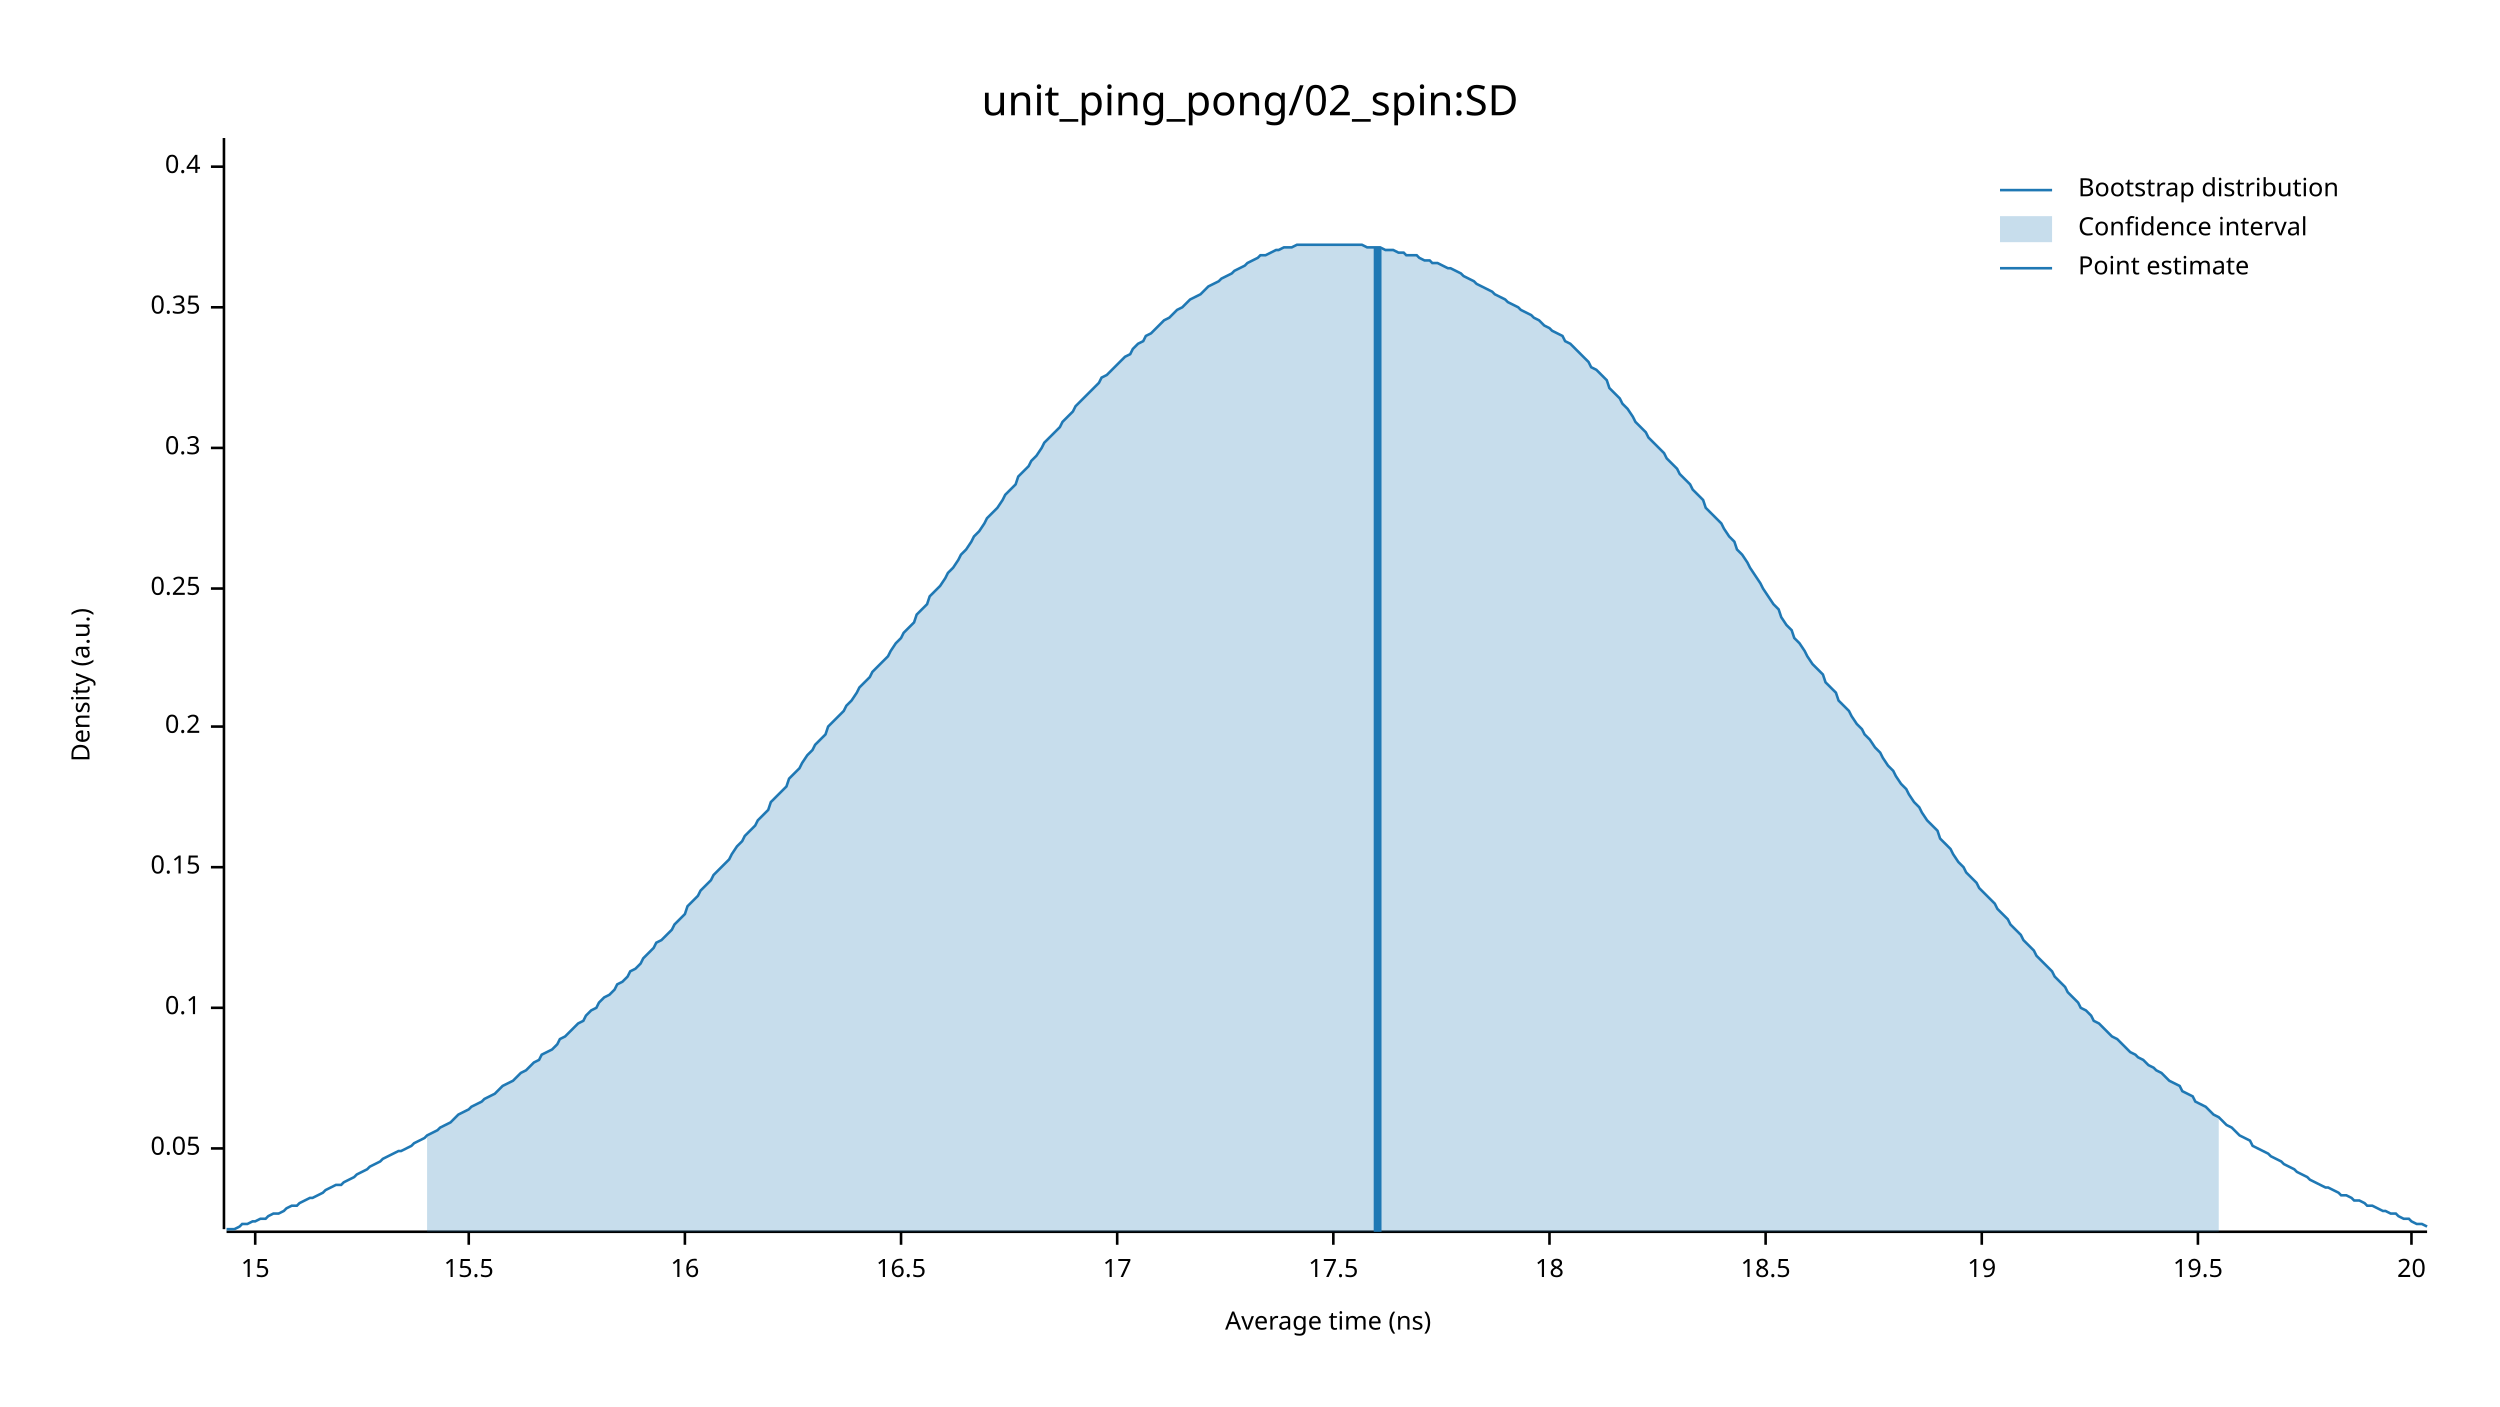
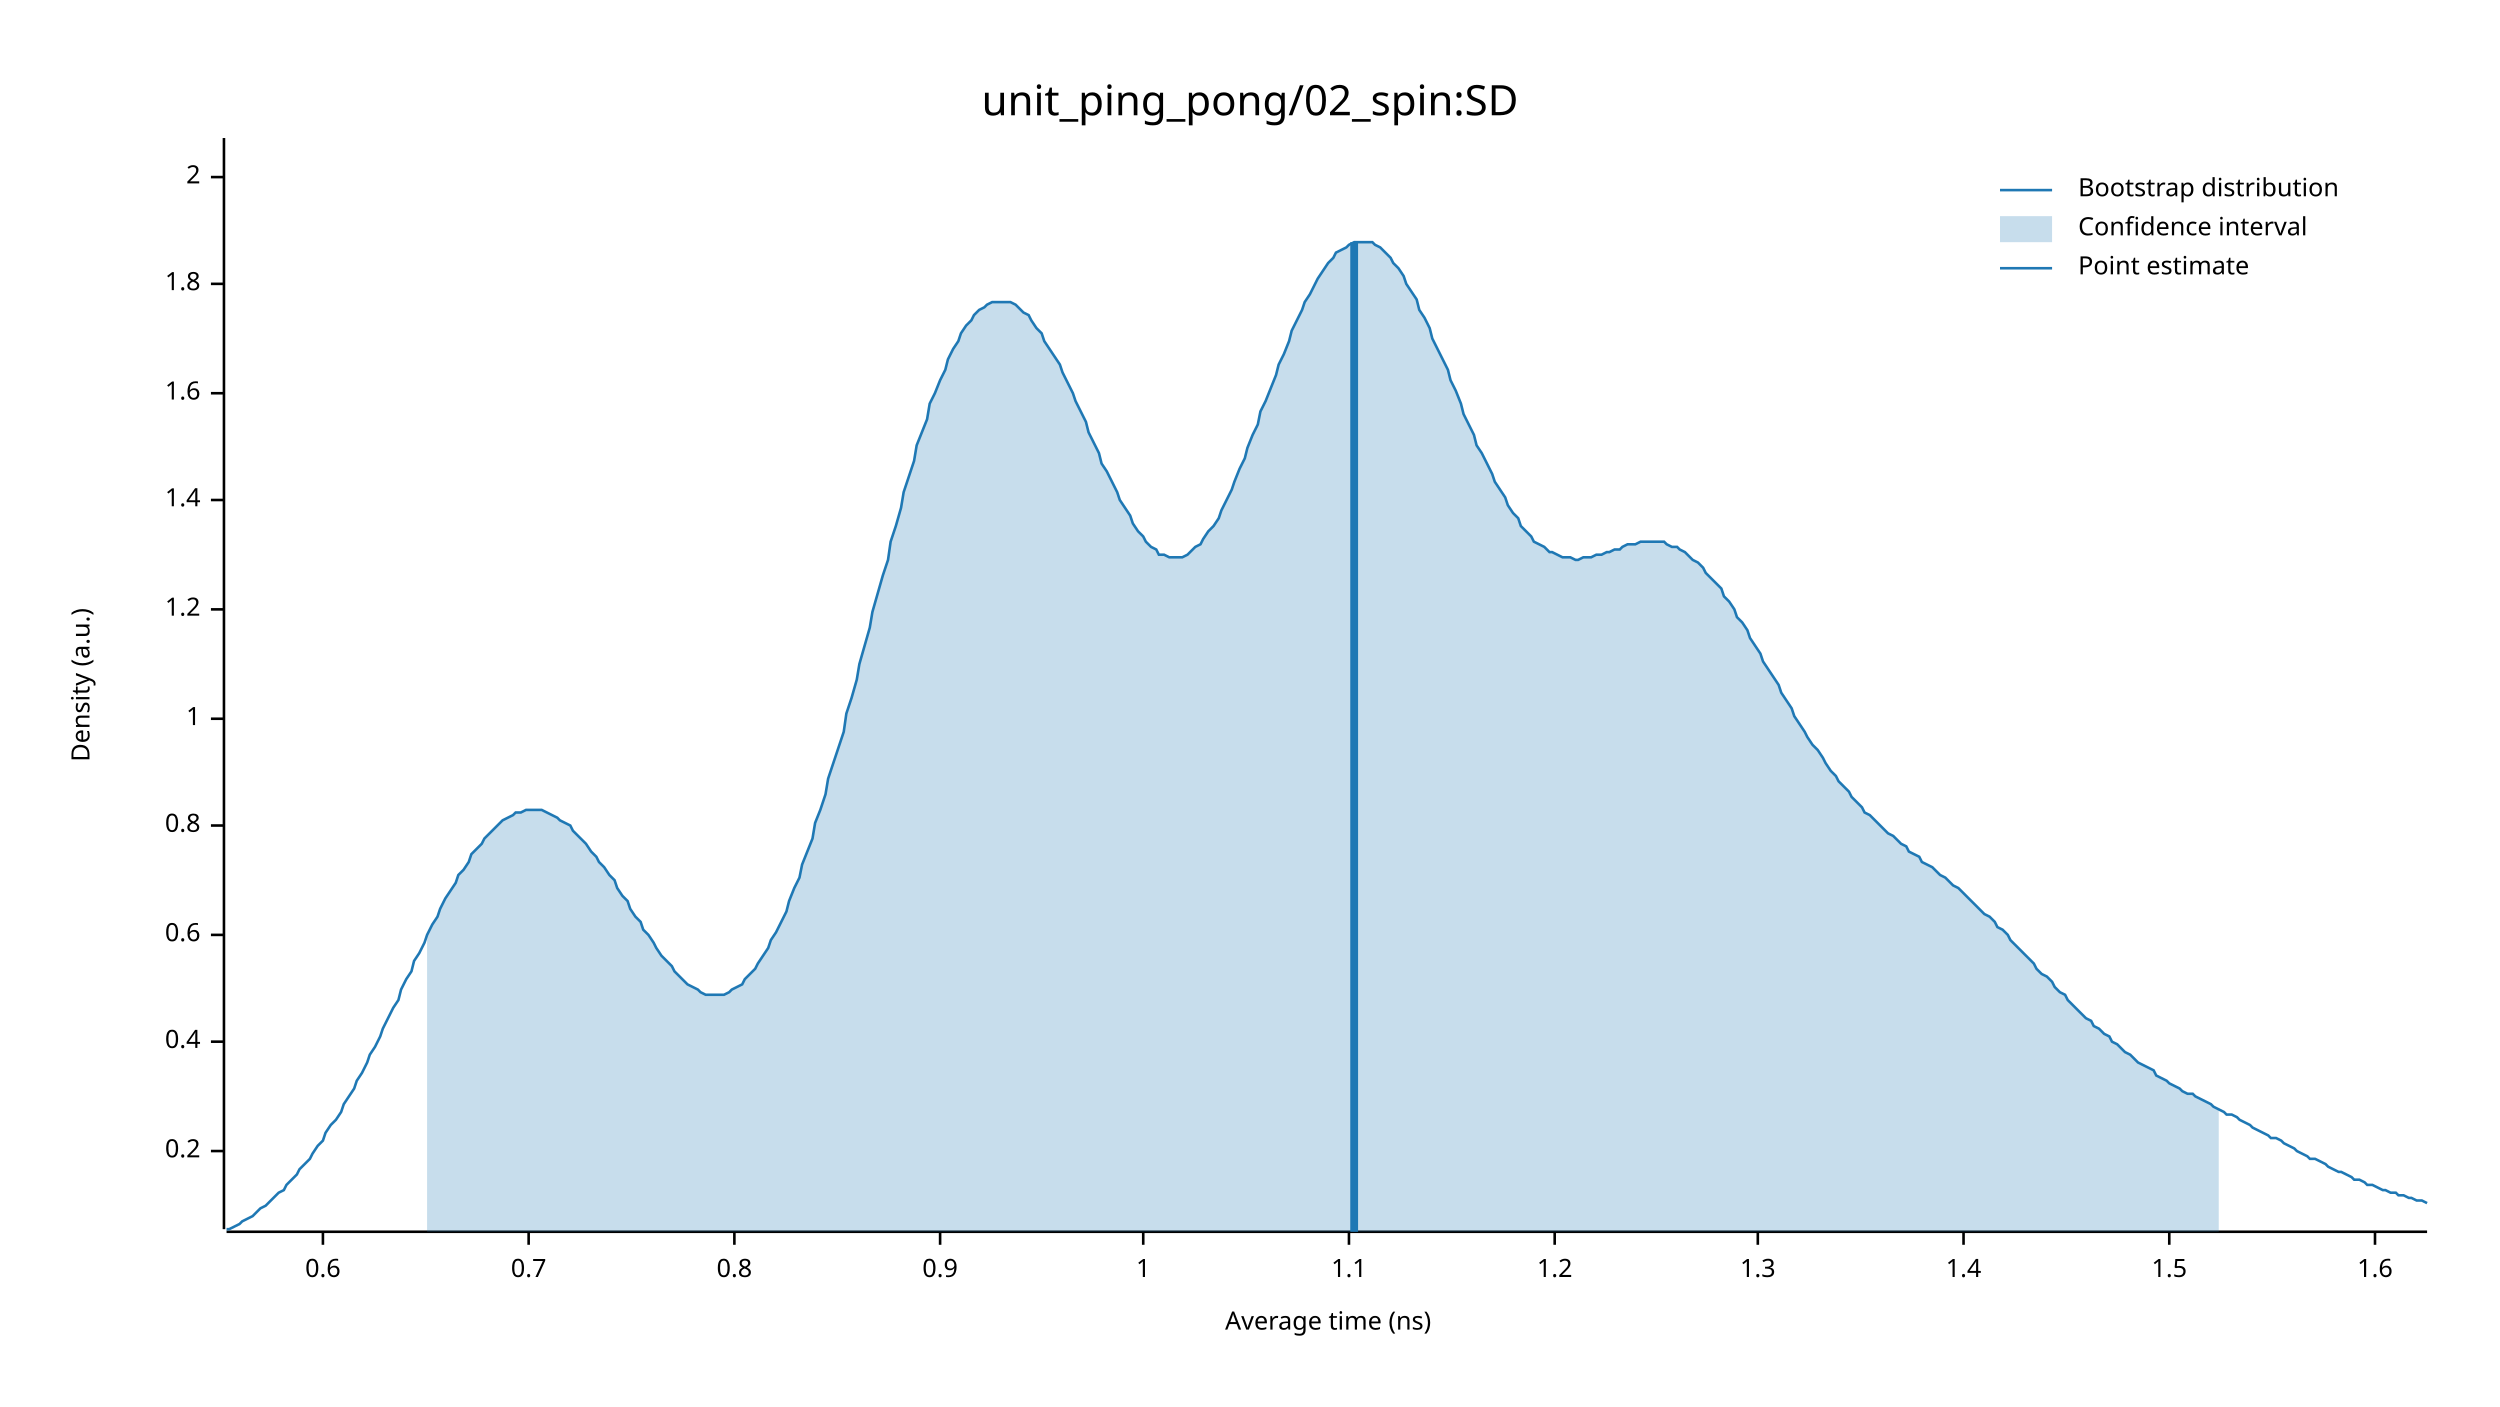
<svg xmlns="http://www.w3.org/2000/svg" width="960" height="540" viewBox="0 0 960 540">
  <text x="480" y="32" dy="0.76em" text-anchor="middle" font-family="sans-serif" font-size="16.129" opacity="1" fill="#000000">
unit_ping_pong/02_spin:SD
</text>
  <text x="27" y="263" dy="0.76em" text-anchor="middle" font-family="sans-serif" font-size="9.677" opacity="1" fill="#000000" transform="rotate(270, 27, 263)">
Density (a.u.)
</text>
  <text x="510" y="513" dy="-0.5ex" text-anchor="middle" font-family="sans-serif" font-size="9.677" opacity="1" fill="#000000">
Average time (ns)
</text>
  <polyline fill="none" opacity="1" stroke="#000000" stroke-width="1" points="86,53 86,472 " />
-   <text x="77" y="441" dy="0.5ex" text-anchor="end" font-family="sans-serif" font-size="9.677" opacity="1" fill="#000000">
- 0.05
- </text>
-   <polyline fill="none" opacity="1" stroke="#000000" stroke-width="1" points="81,441 86,441 " />
-   <text x="77" y="387" dy="0.5ex" text-anchor="end" font-family="sans-serif" font-size="9.677" opacity="1" fill="#000000">
- 0.1
- </text>
-   <polyline fill="none" opacity="1" stroke="#000000" stroke-width="1" points="81,387 86,387 " />
-   <text x="77" y="333" dy="0.5ex" text-anchor="end" font-family="sans-serif" font-size="9.677" opacity="1" fill="#000000">
- 0.15
- </text>
-   <polyline fill="none" opacity="1" stroke="#000000" stroke-width="1" points="81,333 86,333 " />
-   <text x="77" y="279" dy="0.5ex" text-anchor="end" font-family="sans-serif" font-size="9.677" opacity="1" fill="#000000">
+   <text x="77" y="442" dy="0.5ex" text-anchor="end" font-family="sans-serif" font-size="9.677" opacity="1" fill="#000000">
0.2
</text>
-   <polyline fill="none" opacity="1" stroke="#000000" stroke-width="1" points="81,279 86,279 " />
-   <text x="77" y="226" dy="0.5ex" text-anchor="end" font-family="sans-serif" font-size="9.677" opacity="1" fill="#000000">
- 0.25
- </text>
-   <polyline fill="none" opacity="1" stroke="#000000" stroke-width="1" points="81,226 86,226 " />
-   <text x="77" y="172" dy="0.5ex" text-anchor="end" font-family="sans-serif" font-size="9.677" opacity="1" fill="#000000">
- 0.3
- </text>
-   <polyline fill="none" opacity="1" stroke="#000000" stroke-width="1" points="81,172 86,172 " />
-   <text x="77" y="118" dy="0.5ex" text-anchor="end" font-family="sans-serif" font-size="9.677" opacity="1" fill="#000000">
- 0.35
- </text>
-   <polyline fill="none" opacity="1" stroke="#000000" stroke-width="1" points="81,118 86,118 " />
-   <text x="77" y="64" dy="0.5ex" text-anchor="end" font-family="sans-serif" font-size="9.677" opacity="1" fill="#000000">
+   <polyline fill="none" opacity="1" stroke="#000000" stroke-width="1" points="81,442 86,442 " />
+   <text x="77" y="400" dy="0.5ex" text-anchor="end" font-family="sans-serif" font-size="9.677" opacity="1" fill="#000000">
0.4
</text>
-   <polyline fill="none" opacity="1" stroke="#000000" stroke-width="1" points="81,64 86,64 " />
+   <polyline fill="none" opacity="1" stroke="#000000" stroke-width="1" points="81,400 86,400 " />
+   <text x="77" y="359" dy="0.5ex" text-anchor="end" font-family="sans-serif" font-size="9.677" opacity="1" fill="#000000">
+ 0.6
+ </text>
+   <polyline fill="none" opacity="1" stroke="#000000" stroke-width="1" points="81,359 86,359 " />
+   <text x="77" y="317" dy="0.5ex" text-anchor="end" font-family="sans-serif" font-size="9.677" opacity="1" fill="#000000">
+ 0.8
+ </text>
+   <polyline fill="none" opacity="1" stroke="#000000" stroke-width="1" points="81,317 86,317 " />
+   <text x="77" y="276" dy="0.5ex" text-anchor="end" font-family="sans-serif" font-size="9.677" opacity="1" fill="#000000">
+ 1
+ </text>
+   <polyline fill="none" opacity="1" stroke="#000000" stroke-width="1" points="81,276 86,276 " />
+   <text x="77" y="234" dy="0.5ex" text-anchor="end" font-family="sans-serif" font-size="9.677" opacity="1" fill="#000000">
+ 1.2
+ </text>
+   <polyline fill="none" opacity="1" stroke="#000000" stroke-width="1" points="81,234 86,234 " />
+   <text x="77" y="192" dy="0.5ex" text-anchor="end" font-family="sans-serif" font-size="9.677" opacity="1" fill="#000000">
+ 1.4
+ </text>
+   <polyline fill="none" opacity="1" stroke="#000000" stroke-width="1" points="81,192 86,192 " />
+   <text x="77" y="151" dy="0.5ex" text-anchor="end" font-family="sans-serif" font-size="9.677" opacity="1" fill="#000000">
+ 1.6
+ </text>
+   <polyline fill="none" opacity="1" stroke="#000000" stroke-width="1" points="81,151 86,151 " />
+   <text x="77" y="109" dy="0.5ex" text-anchor="end" font-family="sans-serif" font-size="9.677" opacity="1" fill="#000000">
+ 1.8
+ </text>
+   <polyline fill="none" opacity="1" stroke="#000000" stroke-width="1" points="81,109 86,109 " />
+   <text x="77" y="68" dy="0.5ex" text-anchor="end" font-family="sans-serif" font-size="9.677" opacity="1" fill="#000000">
+ 2
+ </text>
+   <polyline fill="none" opacity="1" stroke="#000000" stroke-width="1" points="81,68 86,68 " />
  <polyline fill="none" opacity="1" stroke="#000000" stroke-width="1" points="87,473 932,473 " />
-   <text x="98" y="483" dy="0.76em" text-anchor="middle" font-family="sans-serif" font-size="9.677" opacity="1" fill="#000000">
- 15
+   <text x="124" y="483" dy="0.76em" text-anchor="middle" font-family="sans-serif" font-size="9.677" opacity="1" fill="#000000">
+ 0.6
</text>
-   <polyline fill="none" opacity="1" stroke="#000000" stroke-width="1" points="98,473 98,478 " />
-   <text x="180" y="483" dy="0.76em" text-anchor="middle" font-family="sans-serif" font-size="9.677" opacity="1" fill="#000000">
- 15.5
+   <polyline fill="none" opacity="1" stroke="#000000" stroke-width="1" points="124,473 124,478 " />
+   <text x="203" y="483" dy="0.76em" text-anchor="middle" font-family="sans-serif" font-size="9.677" opacity="1" fill="#000000">
+ 0.7
</text>
-   <polyline fill="none" opacity="1" stroke="#000000" stroke-width="1" points="180,473 180,478 " />
-   <text x="263" y="483" dy="0.76em" text-anchor="middle" font-family="sans-serif" font-size="9.677" opacity="1" fill="#000000">
- 16
+   <polyline fill="none" opacity="1" stroke="#000000" stroke-width="1" points="203,473 203,478 " />
+   <text x="282" y="483" dy="0.76em" text-anchor="middle" font-family="sans-serif" font-size="9.677" opacity="1" fill="#000000">
+ 0.8
</text>
-   <polyline fill="none" opacity="1" stroke="#000000" stroke-width="1" points="263,473 263,478 " />
-   <text x="346" y="483" dy="0.76em" text-anchor="middle" font-family="sans-serif" font-size="9.677" opacity="1" fill="#000000">
- 16.5
+   <polyline fill="none" opacity="1" stroke="#000000" stroke-width="1" points="282,473 282,478 " />
+   <text x="361" y="483" dy="0.76em" text-anchor="middle" font-family="sans-serif" font-size="9.677" opacity="1" fill="#000000">
+ 0.9
</text>
-   <polyline fill="none" opacity="1" stroke="#000000" stroke-width="1" points="346,473 346,478 " />
-   <text x="429" y="483" dy="0.76em" text-anchor="middle" font-family="sans-serif" font-size="9.677" opacity="1" fill="#000000">
- 17
+   <polyline fill="none" opacity="1" stroke="#000000" stroke-width="1" points="361,473 361,478 " />
+   <text x="439" y="483" dy="0.76em" text-anchor="middle" font-family="sans-serif" font-size="9.677" opacity="1" fill="#000000">
+ 1
</text>
-   <polyline fill="none" opacity="1" stroke="#000000" stroke-width="1" points="429,473 429,478 " />
-   <text x="512" y="483" dy="0.76em" text-anchor="middle" font-family="sans-serif" font-size="9.677" opacity="1" fill="#000000">
- 17.5
+   <polyline fill="none" opacity="1" stroke="#000000" stroke-width="1" points="439,473 439,478 " />
+   <text x="518" y="483" dy="0.76em" text-anchor="middle" font-family="sans-serif" font-size="9.677" opacity="1" fill="#000000">
+ 1.1
</text>
-   <polyline fill="none" opacity="1" stroke="#000000" stroke-width="1" points="512,473 512,478 " />
-   <text x="595" y="483" dy="0.76em" text-anchor="middle" font-family="sans-serif" font-size="9.677" opacity="1" fill="#000000">
- 18
+   <polyline fill="none" opacity="1" stroke="#000000" stroke-width="1" points="518,473 518,478 " />
+   <text x="597" y="483" dy="0.76em" text-anchor="middle" font-family="sans-serif" font-size="9.677" opacity="1" fill="#000000">
+ 1.2
</text>
-   <polyline fill="none" opacity="1" stroke="#000000" stroke-width="1" points="595,473 595,478 " />
-   <text x="678" y="483" dy="0.76em" text-anchor="middle" font-family="sans-serif" font-size="9.677" opacity="1" fill="#000000">
- 18.5
+   <polyline fill="none" opacity="1" stroke="#000000" stroke-width="1" points="597,473 597,478 " />
+   <text x="675" y="483" dy="0.76em" text-anchor="middle" font-family="sans-serif" font-size="9.677" opacity="1" fill="#000000">
+ 1.3
</text>
-   <polyline fill="none" opacity="1" stroke="#000000" stroke-width="1" points="678,473 678,478 " />
-   <text x="761" y="483" dy="0.76em" text-anchor="middle" font-family="sans-serif" font-size="9.677" opacity="1" fill="#000000">
- 19
+   <polyline fill="none" opacity="1" stroke="#000000" stroke-width="1" points="675,473 675,478 " />
+   <text x="754" y="483" dy="0.76em" text-anchor="middle" font-family="sans-serif" font-size="9.677" opacity="1" fill="#000000">
+ 1.4
</text>
-   <polyline fill="none" opacity="1" stroke="#000000" stroke-width="1" points="761,473 761,478 " />
-   <text x="844" y="483" dy="0.76em" text-anchor="middle" font-family="sans-serif" font-size="9.677" opacity="1" fill="#000000">
- 19.5
+   <polyline fill="none" opacity="1" stroke="#000000" stroke-width="1" points="754,473 754,478 " />
+   <text x="833" y="483" dy="0.76em" text-anchor="middle" font-family="sans-serif" font-size="9.677" opacity="1" fill="#000000">
+ 1.5
</text>
-   <polyline fill="none" opacity="1" stroke="#000000" stroke-width="1" points="844,473 844,478 " />
-   <text x="926" y="483" dy="0.76em" text-anchor="middle" font-family="sans-serif" font-size="9.677" opacity="1" fill="#000000">
- 20
+   <polyline fill="none" opacity="1" stroke="#000000" stroke-width="1" points="833,473 833,478 " />
+   <text x="912" y="483" dy="0.76em" text-anchor="middle" font-family="sans-serif" font-size="9.677" opacity="1" fill="#000000">
+ 1.6
</text>
-   <polyline fill="none" opacity="1" stroke="#000000" stroke-width="1" points="926,473 926,478 " />
-   <polyline fill="none" opacity="1" stroke="#1F78B4" stroke-width="1" points="87,472 88,472 90,472 92,471 93,470 95,470 97,469 98,469 100,468 102,468 103,467 105,466 107,466 109,465 110,464 112,463 114,463 115,462 117,461 119,460 120,460 122,459 124,458 125,457 127,456 129,455 131,455 132,454 134,453 136,452 137,451 139,450 141,449 142,448 144,447 146,446 147,445 149,444 151,443 153,442 154,442 156,441 158,440 159,439 161,438 163,437 164,436 166,435 168,434 169,433 171,432 173,431 175,429 176,428 178,427 180,426 181,425 183,424 185,423 186,422 188,421 190,420 191,419 193,417 195,416 197,415 198,414 200,412 202,411 203,410 205,408 207,407 208,405 210,404 212,403 214,401 215,399 217,398 219,396 220,395 222,393 224,392 225,390 227,388 229,387 230,385 232,383 234,382 236,380 237,378 239,377 241,375 242,373 244,372 246,370 247,368 249,366 251,364 252,362 254,361 256,359 258,357 259,355 261,353 263,351 264,348 266,346 268,344 269,342 271,340 273,338 274,336 276,334 278,332 280,330 281,328 283,325 285,323 286,321 288,319 290,317 291,315 293,313 295,311 296,308 298,306 300,304 302,302 303,299 305,297 307,295 308,293 310,290 312,288 313,286 315,284 317,282 318,279 320,277 322,275 324,273 325,271 327,269 329,266 330,264 332,262 334,260 335,258 337,256 339,254 341,252 342,250 344,247 346,245 347,243 349,241 351,239 352,236 354,234 356,232 357,229 359,227 361,225 363,222 364,220 366,218 368,215 369,213 371,211 373,208 374,206 376,204 378,201 379,199 381,197 383,195 385,192 386,190 388,188 390,186 391,183 393,181 395,179 396,177 398,175 400,172 401,170 403,168 405,166 407,164 408,162 410,160 412,158 413,156 415,154 417,152 418,151 420,149 422,147 423,145 425,144 427,142 429,140 430,139 432,137 434,136 435,134 437,132 439,131 440,129 442,128 444,126 445,125 447,123 449,122 451,120 452,119 454,118 456,116 457,115 459,114 461,113 462,112 464,110 466,109 468,108 469,107 471,106 473,105 474,104 476,103 478,102 479,101 481,100 483,99 484,98 486,98 488,97 490,96 491,96 493,95 495,95 496,95 498,94 500,94 501,94 503,94 505,94 506,94 508,94 510,94 512,94 513,94 515,94 517,94 518,94 520,94 522,94 523,94 525,95 527,95 528,95 530,95 532,96 534,96 535,96 537,97 539,97 540,98 542,98 544,98 545,99 547,100 549,100 550,101 552,101 554,102 556,103 557,103 559,104 561,105 562,106 564,107 566,108 567,109 569,110 571,111 573,112 574,113 576,114 578,115 579,116 581,117 583,118 584,119 586,120 588,121 589,122 591,123 593,125 595,126 596,127 598,128 600,129 601,131 603,132 605,134 606,135 608,137 610,139 611,141 613,142 615,144 617,146 618,149 620,151 622,153 623,155 625,157 627,160 628,162 630,164 632,166 633,168 635,170 637,172 639,174 640,176 642,178 644,180 645,182 647,184 649,186 650,188 652,190 654,192 655,195 657,197 659,199 661,201 662,203 664,206 666,208 667,211 669,213 671,216 672,218 674,221 676,224 677,226 679,229 681,232 683,234 684,237 686,240 688,242 689,245 691,247 693,250 694,252 696,255 698,257 700,259 701,262 703,264 705,266 706,269 708,271 710,273 711,275 713,278 715,280 716,282 718,284 720,287 722,289 723,291 725,294 727,296 728,298 730,301 732,303 733,305 735,308 737,310 738,312 740,315 742,317 744,319 745,322 747,324 749,326 750,328 752,331 754,333 755,335 757,337 759,339 760,341 762,343 764,345 766,347 767,349 769,351 771,353 772,355 774,357 776,359 777,361 779,363 781,365 782,367 784,369 786,371 788,373 789,375 791,377 793,379 794,381 796,383 798,385 799,387 801,388 803,390 804,392 806,393 808,395 810,397 811,398 813,399 815,401 816,402 818,404 820,405 821,406 823,407 825,409 827,410 828,411 830,412 832,414 833,415 835,416 837,417 838,419 840,420 842,421 843,423 845,424 847,425 849,427 850,428 852,429 854,431 855,432 857,433 859,435 860,436 862,437 864,438 865,440 867,441 869,442 871,443 872,444 874,445 876,446 877,447 879,448 881,449 882,450 884,451 886,452 887,453 889,454 891,455 893,456 894,456 896,457 898,458 899,459 901,459 903,460 904,461 906,461 908,462 909,463 911,463 913,464 915,465 916,465 918,466 920,466 921,467 923,468 925,468 926,469 928,470 930,470 932,471 " />
-   <polygon opacity="0.25" fill="#1F78B4" points="164,436 166,435 168,434 169,433 171,432 173,431 175,429 176,428 178,427 180,426 181,425 183,424 185,423 186,422 188,421 190,420 191,419 193,417 195,416 197,415 198,414 200,412 202,411 203,410 205,408 207,407 208,405 210,404 212,403 214,401 215,399 217,398 219,396 220,395 222,393 224,392 225,390 227,388 229,387 230,385 232,383 234,382 236,380 237,378 239,377 241,375 242,373 244,372 246,370 247,368 249,366 251,364 252,362 254,361 256,359 258,357 259,355 261,353 263,351 264,348 266,346 268,344 269,342 271,340 273,338 274,336 276,334 278,332 280,330 281,328 283,325 285,323 286,321 288,319 290,317 291,315 293,313 295,311 296,308 298,306 300,304 302,302 303,299 305,297 307,295 308,293 310,290 312,288 313,286 315,284 317,282 318,279 320,277 322,275 324,273 325,271 327,269 329,266 330,264 332,262 334,260 335,258 337,256 339,254 341,252 342,250 344,247 346,245 347,243 349,241 351,239 352,236 354,234 356,232 357,229 359,227 361,225 363,222 364,220 366,218 368,215 369,213 371,211 373,208 374,206 376,204 378,201 379,199 381,197 383,195 385,192 386,190 388,188 390,186 391,183 393,181 395,179 396,177 398,175 400,172 401,170 403,168 405,166 407,164 408,162 410,160 412,158 413,156 415,154 417,152 418,151 420,149 422,147 423,145 425,144 427,142 429,140 430,139 432,137 434,136 435,134 437,132 439,131 440,129 442,128 444,126 445,125 447,123 449,122 451,120 452,119 454,118 456,116 457,115 459,114 461,113 462,112 464,110 466,109 468,108 469,107 471,106 473,105 474,104 476,103 478,102 479,101 481,100 483,99 484,98 486,98 488,97 490,96 491,96 493,95 495,95 496,95 498,94 500,94 501,94 503,94 505,94 506,94 508,94 510,94 512,94 513,94 515,94 517,94 518,94 520,94 522,94 523,94 525,95 527,95 528,95 530,95 532,96 534,96 535,96 537,97 539,97 540,98 542,98 544,98 545,99 547,100 549,100 550,101 552,101 554,102 556,103 557,103 559,104 561,105 562,106 564,107 566,108 567,109 569,110 571,111 573,112 574,113 576,114 578,115 579,116 581,117 583,118 584,119 586,120 588,121 589,122 591,123 593,125 595,126 596,127 598,128 600,129 601,131 603,132 605,134 606,135 608,137 610,139 611,141 613,142 615,144 617,146 618,149 620,151 622,153 623,155 625,157 627,160 628,162 630,164 632,166 633,168 635,170 637,172 639,174 640,176 642,178 644,180 645,182 647,184 649,186 650,188 652,190 654,192 655,195 657,197 659,199 661,201 662,203 664,206 666,208 667,211 669,213 671,216 672,218 674,221 676,224 677,226 679,229 681,232 683,234 684,237 686,240 688,242 689,245 691,247 693,250 694,252 696,255 698,257 700,259 701,262 703,264 705,266 706,269 708,271 710,273 711,275 713,278 715,280 716,282 718,284 720,287 722,289 723,291 725,294 727,296 728,298 730,301 732,303 733,305 735,308 737,310 738,312 740,315 742,317 744,319 745,322 747,324 749,326 750,328 752,331 754,333 755,335 757,337 759,339 760,341 762,343 764,345 766,347 767,349 769,351 771,353 772,355 774,357 776,359 777,361 779,363 781,365 782,367 784,369 786,371 788,373 789,375 791,377 793,379 794,381 796,383 798,385 799,387 801,388 803,390 804,392 806,393 808,395 810,397 811,398 813,399 815,401 816,402 818,404 820,405 821,406 823,407 825,409 827,410 828,411 830,412 832,414 833,415 835,416 837,417 838,419 840,420 842,421 843,423 845,424 847,425 849,427 850,428 852,429 852,473 164,473 " />
-   <polyline fill="none" opacity="1" stroke="#1F78B4" stroke-width="3" points="529,473 529,95 " />
+   <polyline fill="none" opacity="1" stroke="#000000" stroke-width="1" points="912,473 912,478 " />
+   <polyline fill="none" opacity="1" stroke="#1F78B4" stroke-width="1" points="87,472 88,472 90,471 92,470 93,469 95,468 97,467 98,466 100,464 102,463 103,462 105,460 107,458 109,457 110,455 112,453 114,451 115,449 117,447 119,445 120,443 122,440 124,438 125,435 127,432 129,430 131,427 132,424 134,421 136,418 137,415 139,412 141,408 142,405 144,402 146,398 147,395 149,391 151,387 153,384 154,380 156,376 158,373 159,369 161,366 163,362 164,359 166,355 168,352 169,349 171,345 173,342 175,339 176,336 178,334 180,331 181,328 183,326 185,324 186,322 188,320 190,318 191,317 193,315 195,314 197,313 198,312 200,312 202,311 203,311 205,311 207,311 208,311 210,312 212,313 214,314 215,315 217,316 219,317 220,319 222,321 224,323 225,324 227,327 229,329 230,331 232,333 234,336 236,338 237,341 239,344 241,346 242,349 244,352 246,354 247,357 249,359 251,362 252,364 254,367 256,369 258,371 259,373 261,375 263,377 264,378 266,379 268,380 269,381 271,382 273,382 274,382 276,382 278,382 280,381 281,380 283,379 285,378 286,376 288,374 290,372 291,370 293,367 295,364 296,361 298,358 300,354 302,350 303,346 305,341 307,337 308,332 310,327 312,322 313,316 315,311 317,305 318,299 320,293 322,287 324,281 325,274 327,268 329,261 330,255 332,248 334,241 335,235 337,228 339,221 341,215 342,208 344,202 346,195 347,189 349,183 351,177 352,171 354,166 356,161 357,155 359,151 361,146 363,142 364,138 366,134 368,131 369,128 371,125 373,123 374,121 376,119 378,118 379,117 381,116 383,116 385,116 386,116 388,116 390,117 391,118 393,120 395,121 396,123 398,126 400,128 401,131 403,134 405,137 407,140 408,143 410,147 412,151 413,154 415,158 417,162 418,166 420,170 422,174 423,178 425,181 427,185 429,189 430,192 432,195 434,198 435,201 437,204 439,206 440,208 442,210 444,211 445,213 447,213 449,214 451,214 452,214 454,214 456,213 457,212 459,210 461,209 462,207 464,204 466,202 468,199 469,196 471,192 473,188 474,185 476,180 478,176 479,172 481,167 483,163 484,158 486,154 488,149 490,144 491,140 493,136 495,131 496,127 498,123 500,119 501,116 503,113 505,109 506,107 508,104 510,101 512,99 513,97 515,96 517,95 518,94 520,93 522,93 523,93 525,93 527,93 528,94 530,95 532,97 534,99 535,101 537,103 539,106 540,109 542,112 544,115 545,119 547,122 549,126 550,130 552,134 554,138 556,142 557,146 559,150 561,155 562,159 564,163 566,167 567,171 569,174 571,178 573,182 574,185 576,188 578,191 579,194 581,197 583,199 584,202 586,204 588,206 589,208 591,209 593,210 595,212 596,212 598,213 600,214 601,214 603,214 605,215 606,215 608,214 610,214 611,214 613,213 615,213 617,212 618,212 620,211 622,211 623,210 625,209 627,209 628,209 630,208 632,208 633,208 635,208 637,208 639,208 640,209 642,210 644,210 645,211 647,212 649,214 650,215 652,216 654,218 655,220 657,222 659,224 661,226 662,229 664,231 666,234 667,237 669,239 671,242 672,245 674,248 676,251 677,254 679,257 681,260 683,263 684,266 686,269 688,272 689,275 691,278 693,281 694,283 696,286 698,288 700,291 701,293 703,296 705,298 706,300 708,302 710,304 711,306 713,308 715,310 716,312 718,313 720,315 722,317 723,318 725,320 727,321 728,322 730,324 732,325 733,327 735,328 737,329 738,331 740,332 742,333 744,335 745,336 747,337 749,339 750,340 752,341 754,343 755,344 757,346 759,348 760,349 762,351 764,352 766,354 767,356 769,357 771,359 772,361 774,363 776,365 777,366 779,368 781,370 782,372 784,374 786,375 788,377 789,379 791,381 793,382 794,384 796,386 798,388 799,389 801,391 803,392 804,394 806,395 808,397 810,398 811,400 813,401 815,403 816,404 818,405 820,407 821,408 823,409 825,410 827,411 828,413 830,414 832,415 833,416 835,417 837,418 838,419 840,420 842,420 843,421 845,422 847,423 849,424 850,425 852,426 854,427 855,428 857,428 859,429 860,430 862,431 864,432 865,433 867,434 869,435 871,436 872,437 874,437 876,438 877,439 879,440 881,441 882,442 884,443 886,444 887,445 889,445 891,446 893,447 894,448 896,449 898,450 899,450 901,451 903,452 904,453 906,453 908,454 909,455 911,455 913,456 915,457 916,457 918,458 920,458 921,459 923,459 925,460 926,460 928,461 930,461 932,462 " />
+   <polygon opacity="0.25" fill="#1F78B4" points="164,359 166,355 168,352 169,349 171,345 173,342 175,339 176,336 178,334 180,331 181,328 183,326 185,324 186,322 188,320 190,318 191,317 193,315 195,314 197,313 198,312 200,312 202,311 203,311 205,311 207,311 208,311 210,312 212,313 214,314 215,315 217,316 219,317 220,319 222,321 224,323 225,324 227,327 229,329 230,331 232,333 234,336 236,338 237,341 239,344 241,346 242,349 244,352 246,354 247,357 249,359 251,362 252,364 254,367 256,369 258,371 259,373 261,375 263,377 264,378 266,379 268,380 269,381 271,382 273,382 274,382 276,382 278,382 280,381 281,380 283,379 285,378 286,376 288,374 290,372 291,370 293,367 295,364 296,361 298,358 300,354 302,350 303,346 305,341 307,337 308,332 310,327 312,322 313,316 315,311 317,305 318,299 320,293 322,287 324,281 325,274 327,268 329,261 330,255 332,248 334,241 335,235 337,228 339,221 341,215 342,208 344,202 346,195 347,189 349,183 351,177 352,171 354,166 356,161 357,155 359,151 361,146 363,142 364,138 366,134 368,131 369,128 371,125 373,123 374,121 376,119 378,118 379,117 381,116 383,116 385,116 386,116 388,116 390,117 391,118 393,120 395,121 396,123 398,126 400,128 401,131 403,134 405,137 407,140 408,143 410,147 412,151 413,154 415,158 417,162 418,166 420,170 422,174 423,178 425,181 427,185 429,189 430,192 432,195 434,198 435,201 437,204 439,206 440,208 442,210 444,211 445,213 447,213 449,214 451,214 452,214 454,214 456,213 457,212 459,210 461,209 462,207 464,204 466,202 468,199 469,196 471,192 473,188 474,185 476,180 478,176 479,172 481,167 483,163 484,158 486,154 488,149 490,144 491,140 493,136 495,131 496,127 498,123 500,119 501,116 503,113 505,109 506,107 508,104 510,101 512,99 513,97 515,96 517,95 518,94 520,93 522,93 523,93 525,93 527,93 528,94 530,95 532,97 534,99 535,101 537,103 539,106 540,109 542,112 544,115 545,119 547,122 549,126 550,130 552,134 554,138 556,142 557,146 559,150 561,155 562,159 564,163 566,167 567,171 569,174 571,178 573,182 574,185 576,188 578,191 579,194 581,197 583,199 584,202 586,204 588,206 589,208 591,209 593,210 595,212 596,212 598,213 600,214 601,214 603,214 605,215 606,215 608,214 610,214 611,214 613,213 615,213 617,212 618,212 620,211 622,211 623,210 625,209 627,209 628,209 630,208 632,208 633,208 635,208 637,208 639,208 640,209 642,210 644,210 645,211 647,212 649,214 650,215 652,216 654,218 655,220 657,222 659,224 661,226 662,229 664,231 666,234 667,237 669,239 671,242 672,245 674,248 676,251 677,254 679,257 681,260 683,263 684,266 686,269 688,272 689,275 691,278 693,281 694,283 696,286 698,288 700,291 701,293 703,296 705,298 706,300 708,302 710,304 711,306 713,308 715,310 716,312 718,313 720,315 722,317 723,318 725,320 727,321 728,322 730,324 732,325 733,327 735,328 737,329 738,331 740,332 742,333 744,335 745,336 747,337 749,339 750,340 752,341 754,343 755,344 757,346 759,348 760,349 762,351 764,352 766,354 767,356 769,357 771,359 772,361 774,363 776,365 777,366 779,368 781,370 782,372 784,374 786,375 788,377 789,379 791,381 793,382 794,384 796,386 798,388 799,389 801,391 803,392 804,394 806,395 808,397 810,398 811,400 813,401 815,403 816,404 818,405 820,407 821,408 823,409 825,410 827,411 828,413 830,414 832,415 833,416 835,417 837,418 838,419 840,420 842,420 843,421 845,422 847,423 849,424 850,425 852,426 852,473 164,473 " />
+   <polyline fill="none" opacity="1" stroke="#1F78B4" stroke-width="3" points="520,473 520,93 " />
  <text x="798" y="68" dy="0.76em" text-anchor="start" font-family="sans-serif" font-size="9.677" opacity="1" fill="#000000">
Bootstrap distribution
</text>
  <text x="798" y="83" dy="0.76em" text-anchor="start" font-family="sans-serif" font-size="9.677" opacity="1" fill="#000000">
Confidence interval
</text>
  <text x="798" y="98" dy="0.76em" text-anchor="start" font-family="sans-serif" font-size="9.677" opacity="1" fill="#000000">
Point estimate
</text>
  <polyline fill="none" opacity="1" stroke="#1F78B4" stroke-width="1" points="768,73 788,73 " />
  <rect x="768" y="83" width="20" height="10" opacity="0.25" fill="#1F78B4" stroke="none" />
  <polyline fill="none" opacity="1" stroke="#1F78B4" stroke-width="1" points="768,103 788,103 " />
</svg>
